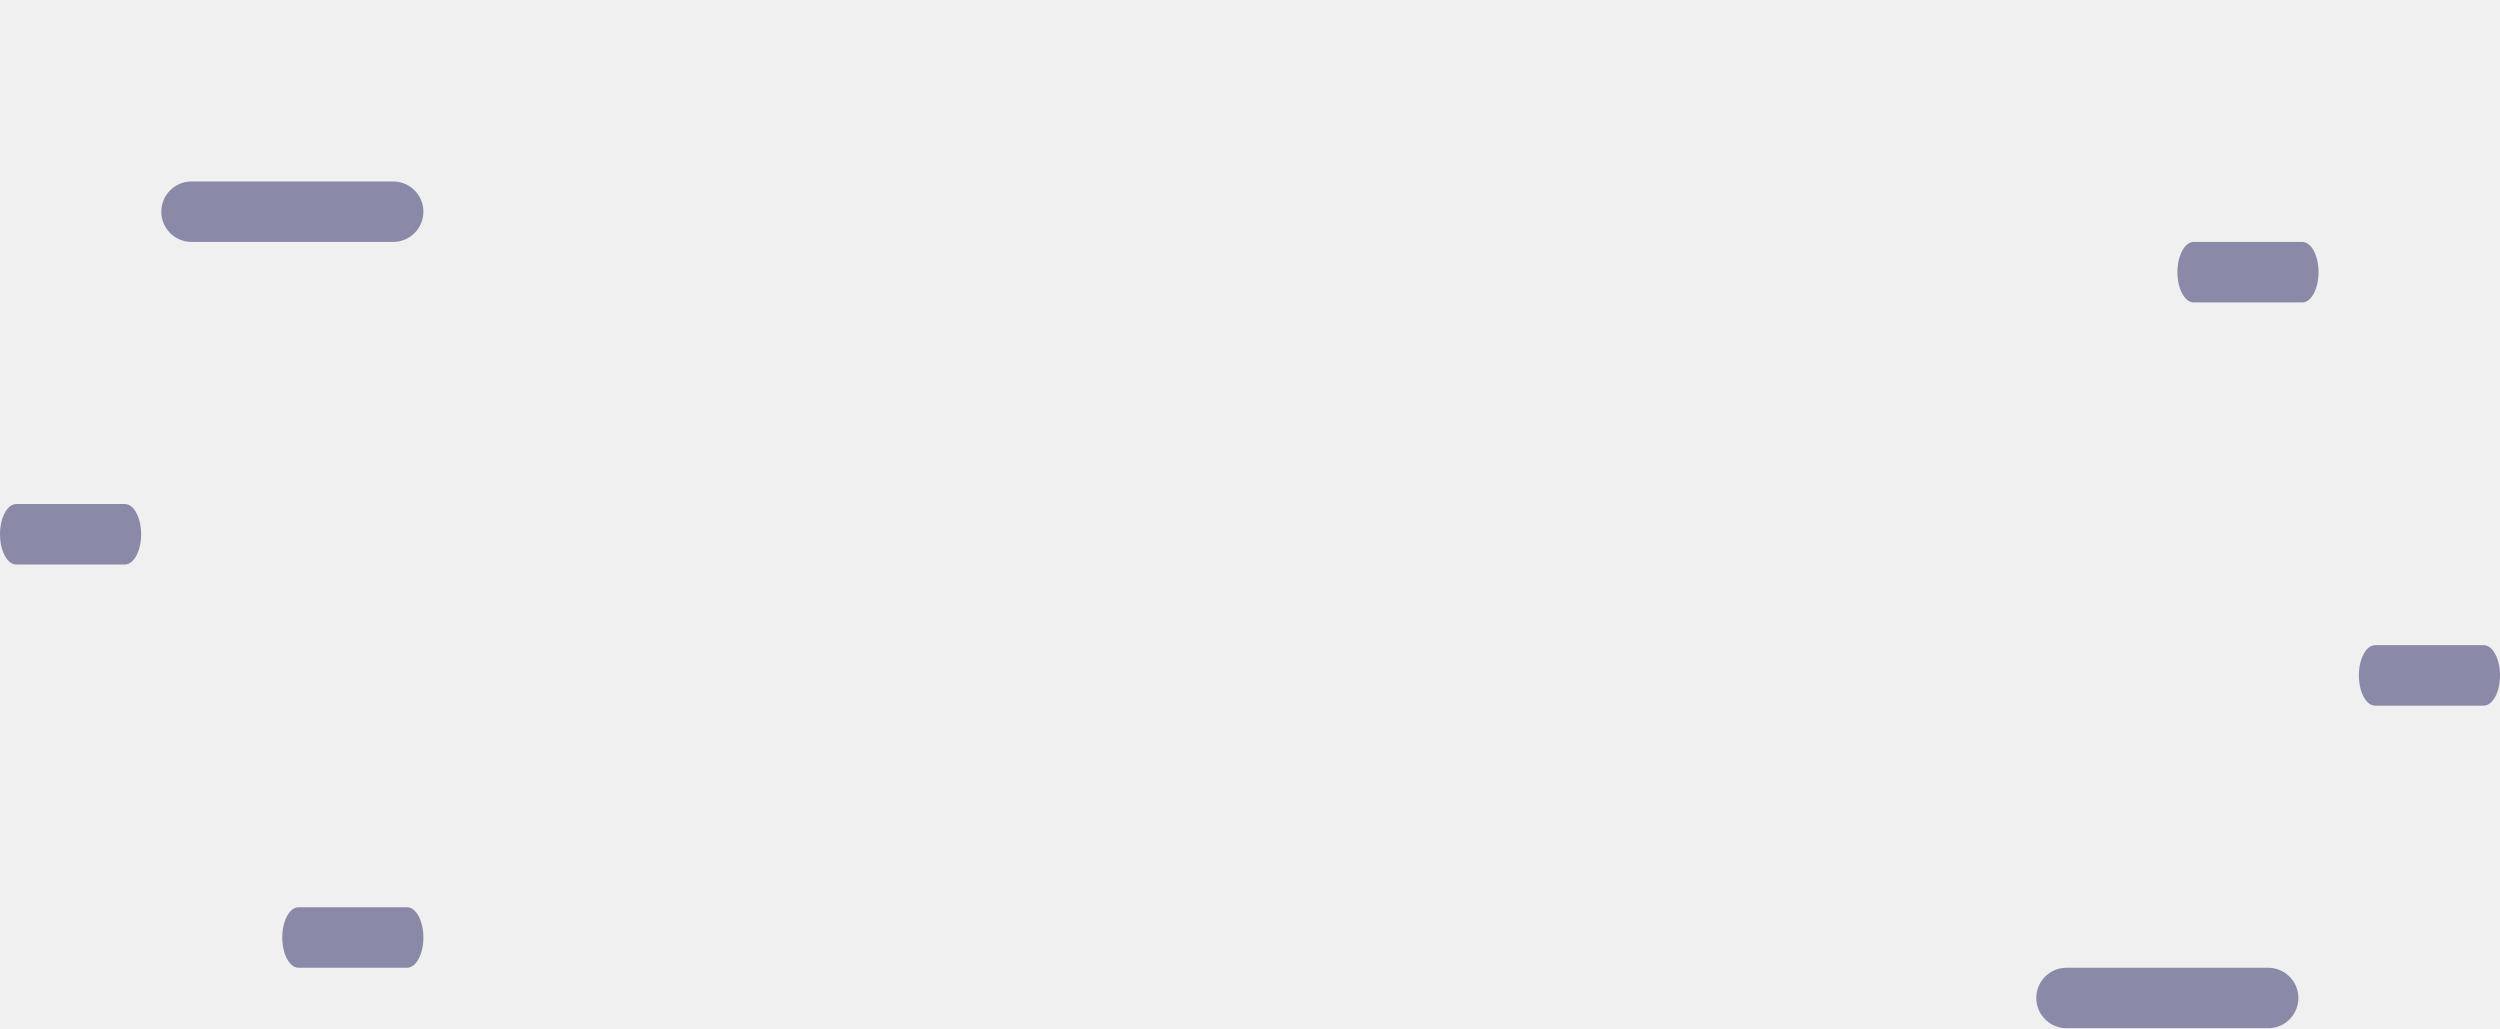
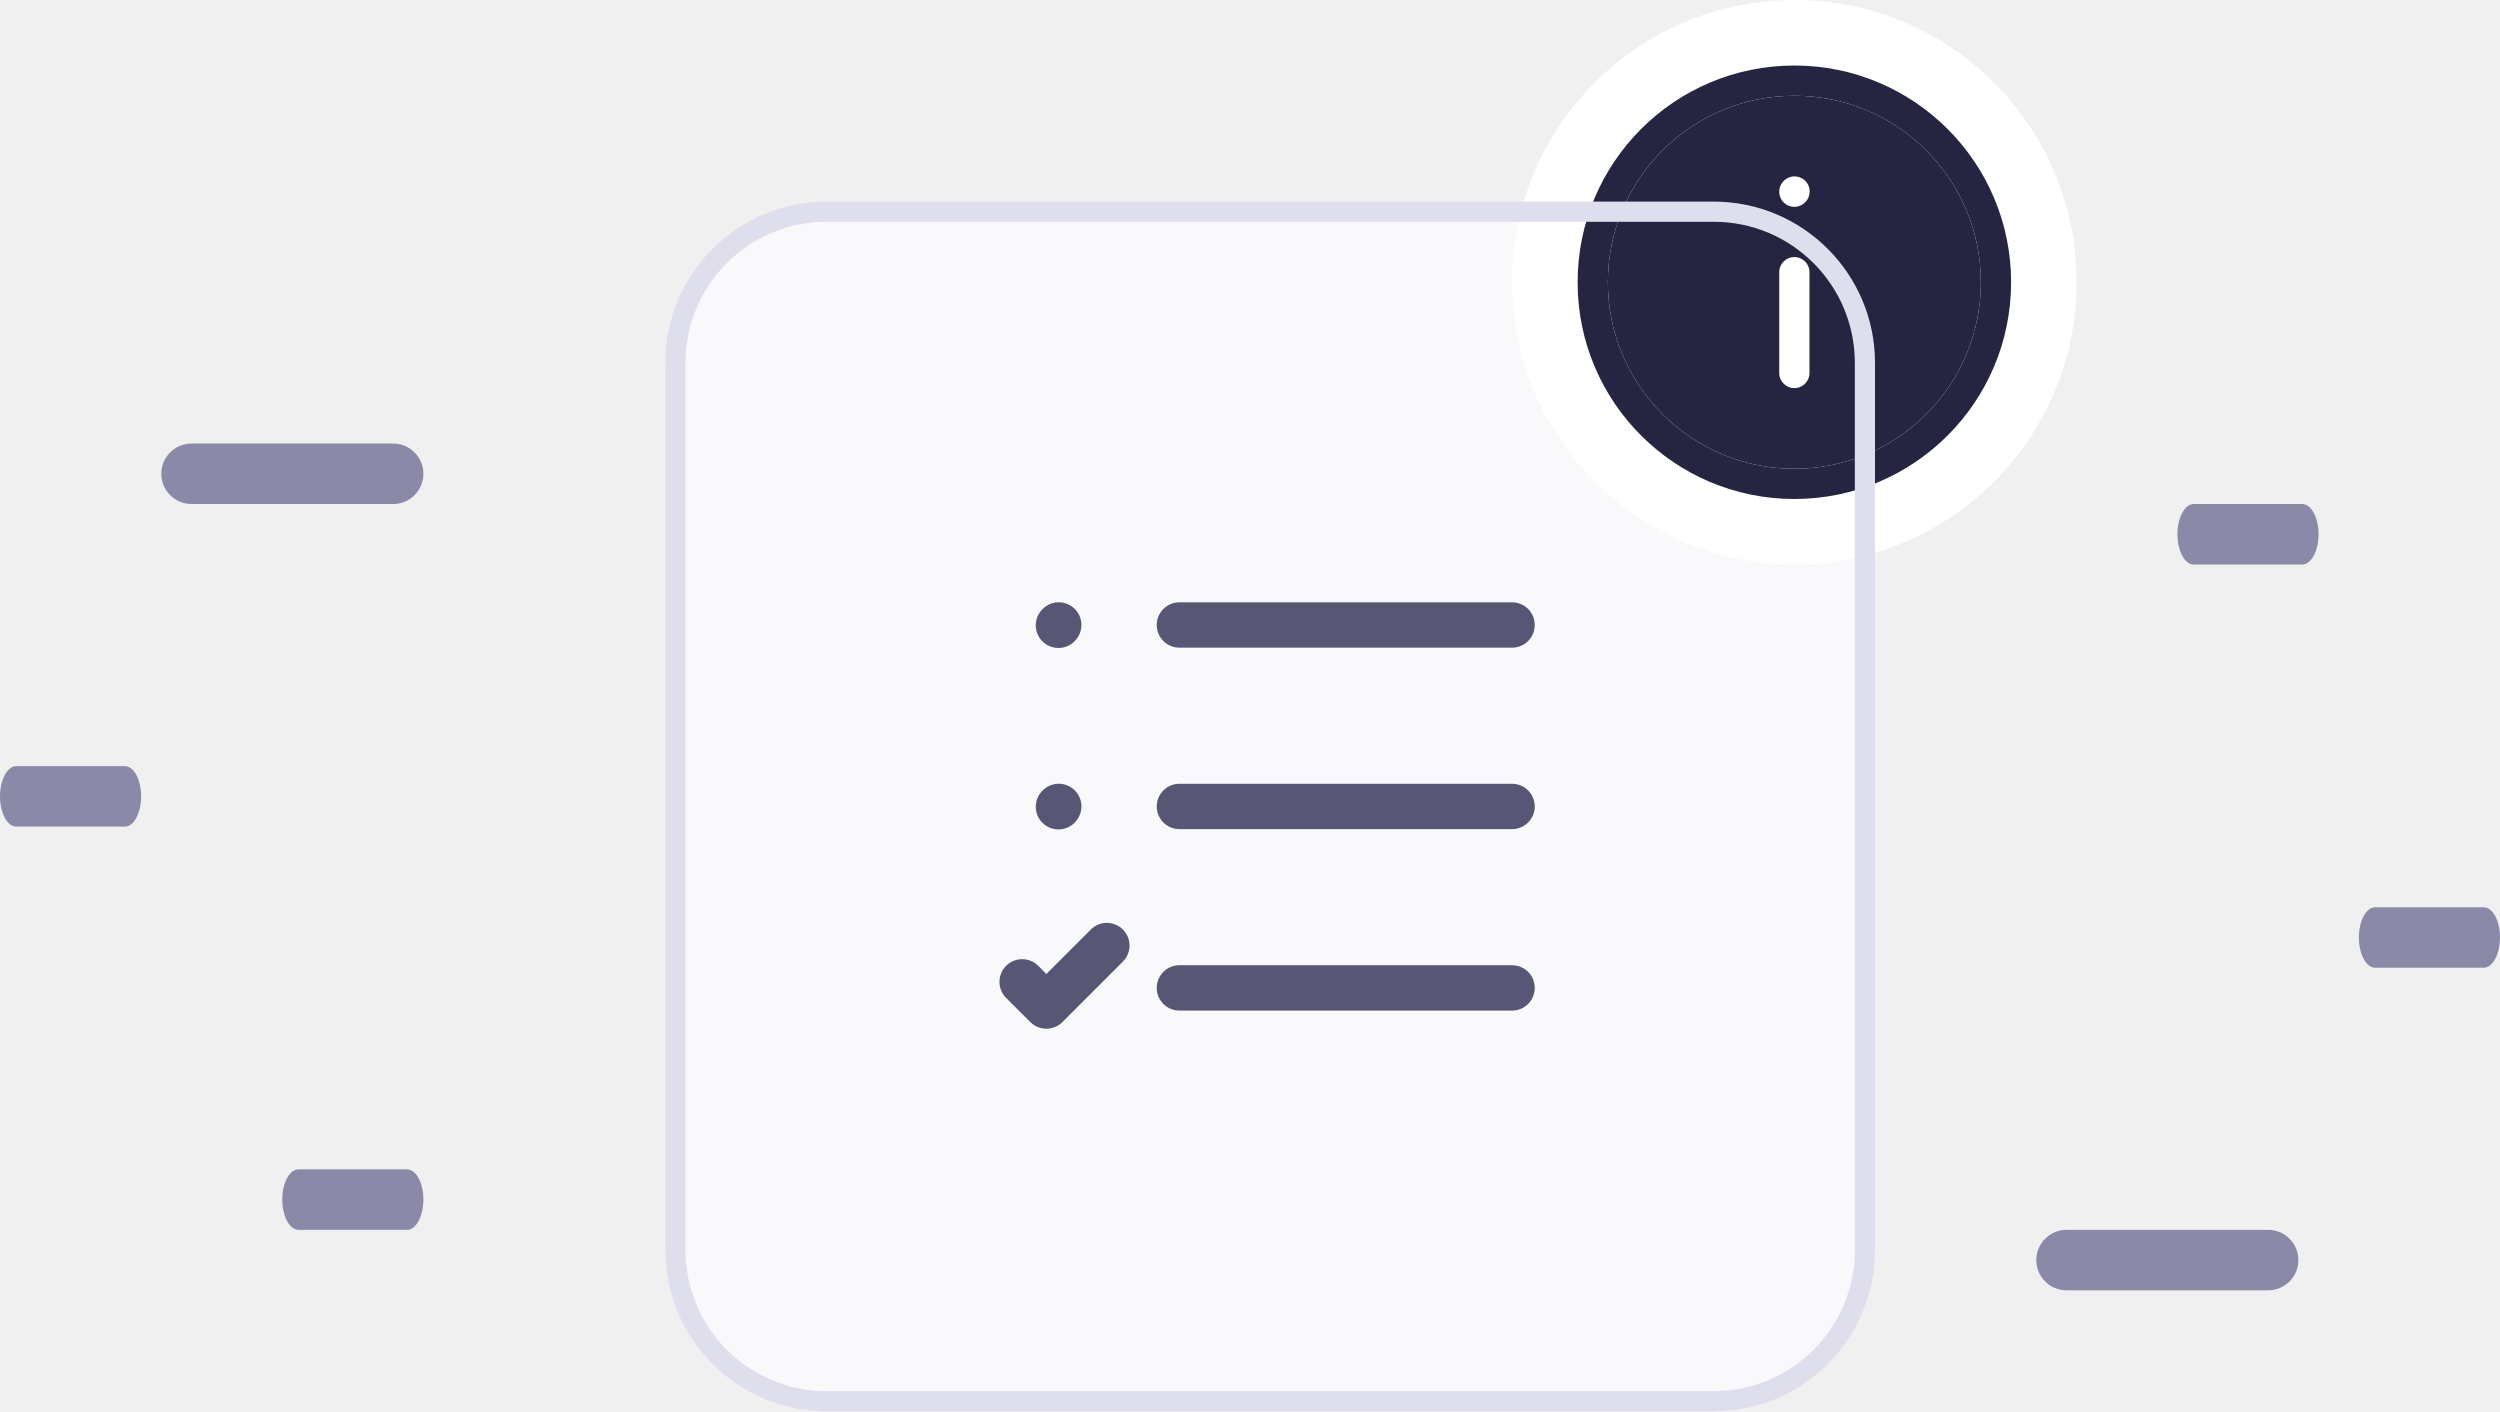
- <svg xmlns="http://www.w3.org/2000/svg" width="124" height="51" viewBox="0 0 124 51" fill="none">
-   <path d="M117 33.5C117 32.672 117.362 32 117.808 32H123.192C123.638 32 124 32.672 124 33.5C124 34.328 123.638 35 123.192 35H117.808C117.362 35 117 34.328 117 33.5Z" fill="#8A8AA8" />
-   <path d="M108 13.5C108 12.672 108.362 12 108.808 12H114.192C114.638 12 115 12.672 115 13.5C115 14.328 114.638 15 114.192 15H108.808C108.362 15 108 14.328 108 13.5Z" fill="#8A8AA8" />
-   <path d="M101 49.5C101 48.672 101.672 48 102.5 48H112.5C113.328 48 114 48.672 114 49.5C114 50.328 113.328 51 112.5 51H102.5C101.672 51 101 50.328 101 49.5Z" fill="#8A8AA8" />
-   <path d="M0 26.5C0 25.672 0.362 25 0.808 25H6.192C6.638 25 7 25.672 7 26.5C7 27.328 6.638 28 6.192 28H0.808C0.362 28 0 27.328 0 26.5Z" fill="#8A8AA8" />
-   <path d="M14 46.5C14 45.672 14.362 45 14.808 45H20.192C20.638 45 21 45.672 21 46.5C21 47.328 20.638 48 20.192 48H14.808C14.362 48 14 47.328 14 46.5Z" fill="#8A8AA8" />
-   <path d="M8 10.5C8 9.672 8.672 9 9.5 9H19.5C20.328 9 21 9.672 21 10.5C21 11.328 20.328 12 19.5 12H9.5C8.672 12 8 11.328 8 10.5Z" fill="#8A8AA8" />
+ <svg xmlns="http://www.w3.org/2000/svg" width="124" height="70" viewBox="0 0 124 70" fill="none">
+   <path d="M117 46.5C117 45.672 117.362 45 117.808 45H123.192C123.638 45 124 45.672 124 46.5C124 47.328 123.638 48 123.192 48H117.808C117.362 48 117 47.328 117 46.5Z" fill="#8A8AA8" />
+   <path d="M108 26.5C108 25.672 108.362 25 108.808 25H114.192C114.638 25 115 25.672 115 26.5C115 27.328 114.638 28 114.192 28H108.808C108.362 28 108 27.328 108 26.5Z" fill="#8A8AA8" />
+   <path d="M101 62.5C101 61.672 101.672 61 102.5 61H112.5C113.328 61 114 61.672 114 62.5C114 63.328 113.328 64 112.5 64H102.5C101.672 64 101 63.328 101 62.5Z" fill="#8A8AA8" />
+   <path d="M0 39.5C0 38.672 0.362 38 0.808 38H6.192C6.638 38 7 38.672 7 39.5C7 40.328 6.638 41 6.192 41H0.808C0.362 41 0 40.328 0 39.5Z" fill="#8A8AA8" />
+   <path d="M14 59.5C14 58.672 14.362 58 14.808 58H20.192C20.638 58 21 58.672 21 59.5C21 60.328 20.638 61 20.192 61H14.808C14.362 61 14 60.328 14 59.5Z" fill="#8A8AA8" />
+   <path d="M8 23.5C8 22.672 8.672 22 9.5 22H19.5C20.328 22 21 22.672 21 23.5C21 24.328 20.328 25 19.5 25H9.5C8.672 25 8 24.328 8 23.5Z" fill="#8A8AA8" />
+   <rect x="33.5" y="10.5" width="59" height="59" rx="7.5" fill="#F9F9FC" />
+   <path fill-rule="evenodd" clip-rule="evenodd" d="M53.271 30.166C53.731 30.584 53.765 31.296 53.347 31.755L53.332 31.772C52.914 32.231 52.202 32.265 51.742 31.847C51.283 31.43 51.249 30.718 51.667 30.258L51.682 30.242C52.1 29.782 52.811 29.748 53.271 30.166ZM57.374 31C57.374 30.379 57.878 29.875 58.499 29.875H74.999C75.621 29.875 76.124 30.379 76.124 31C76.124 31.621 75.621 32.125 74.999 32.125H58.499C57.878 32.125 57.374 31.621 57.374 31ZM53.271 39.166C53.731 39.584 53.765 40.295 53.347 40.755L53.332 40.772C52.914 41.231 52.202 41.265 51.742 40.847C51.283 40.429 51.249 39.718 51.667 39.258L51.682 39.242C52.1 38.782 52.811 38.748 53.271 39.166ZM57.374 40C57.374 39.379 57.878 38.875 58.499 38.875H74.999C75.621 38.875 76.124 39.379 76.124 40C76.124 40.621 75.621 41.125 74.999 41.125H58.499C57.878 41.125 57.374 40.621 57.374 40ZM55.695 46.105C56.134 46.544 56.134 47.256 55.695 47.696L52.695 50.696C52.484 50.907 52.198 51.025 51.899 51.025C51.601 51.025 51.315 50.907 51.104 50.696L49.904 49.495C49.464 49.056 49.464 48.344 49.904 47.904C50.343 47.465 51.055 47.465 51.495 47.904L51.899 48.309L54.104 46.105C54.543 45.665 55.255 45.665 55.695 46.105ZM57.374 49C57.374 48.379 57.878 47.875 58.499 47.875H74.999C75.621 47.875 76.124 48.379 76.124 49C76.124 49.621 75.621 50.125 74.999 50.125H58.499C57.878 50.125 57.374 49.621 57.374 49Z" fill="#575775" />
+   <rect x="75" width="28" height="28" rx="14" fill="white" />
+   <path fill-rule="evenodd" clip-rule="evenodd" d="M79.75 14C79.75 8.891 83.891 4.75 89 4.75C94.109 4.75 98.25 8.891 98.25 14C98.25 19.109 94.109 23.25 89 23.25C83.891 23.25 79.75 19.109 79.75 14ZM89.512 8.941C89.82 9.219 89.845 9.693 89.567 10.001L89.557 10.012C89.28 10.32 88.806 10.345 88.498 10.067C88.19 9.79 88.165 9.316 88.443 9.008L88.453 8.997C88.73 8.689 89.204 8.664 89.512 8.941ZM89 12.75C89.414 12.75 89.75 13.086 89.75 13.5V18.5C89.75 18.914 89.414 19.25 89 19.25C88.586 19.25 88.25 18.914 88.25 18.5V13.5C88.25 13.086 88.586 12.75 89 12.75Z" fill="#262541" />
+   <path fill-rule="evenodd" clip-rule="evenodd" d="M78.25 14C78.25 8.063 83.063 3.25 89 3.25C94.937 3.25 99.75 8.063 99.75 14C99.75 19.937 94.937 24.75 89 24.75C83.063 24.75 78.25 19.937 78.25 14ZM89 4.75C83.891 4.75 79.75 8.891 79.75 14C79.75 19.109 83.891 23.25 89 23.25C94.109 23.25 98.25 19.109 98.25 14C98.25 8.891 94.109 4.75 89 4.75Z" fill="#262541" />
+   <rect x="33.5" y="10.5" width="59" height="59" rx="7.5" stroke="#DFDEED" />
</svg>
